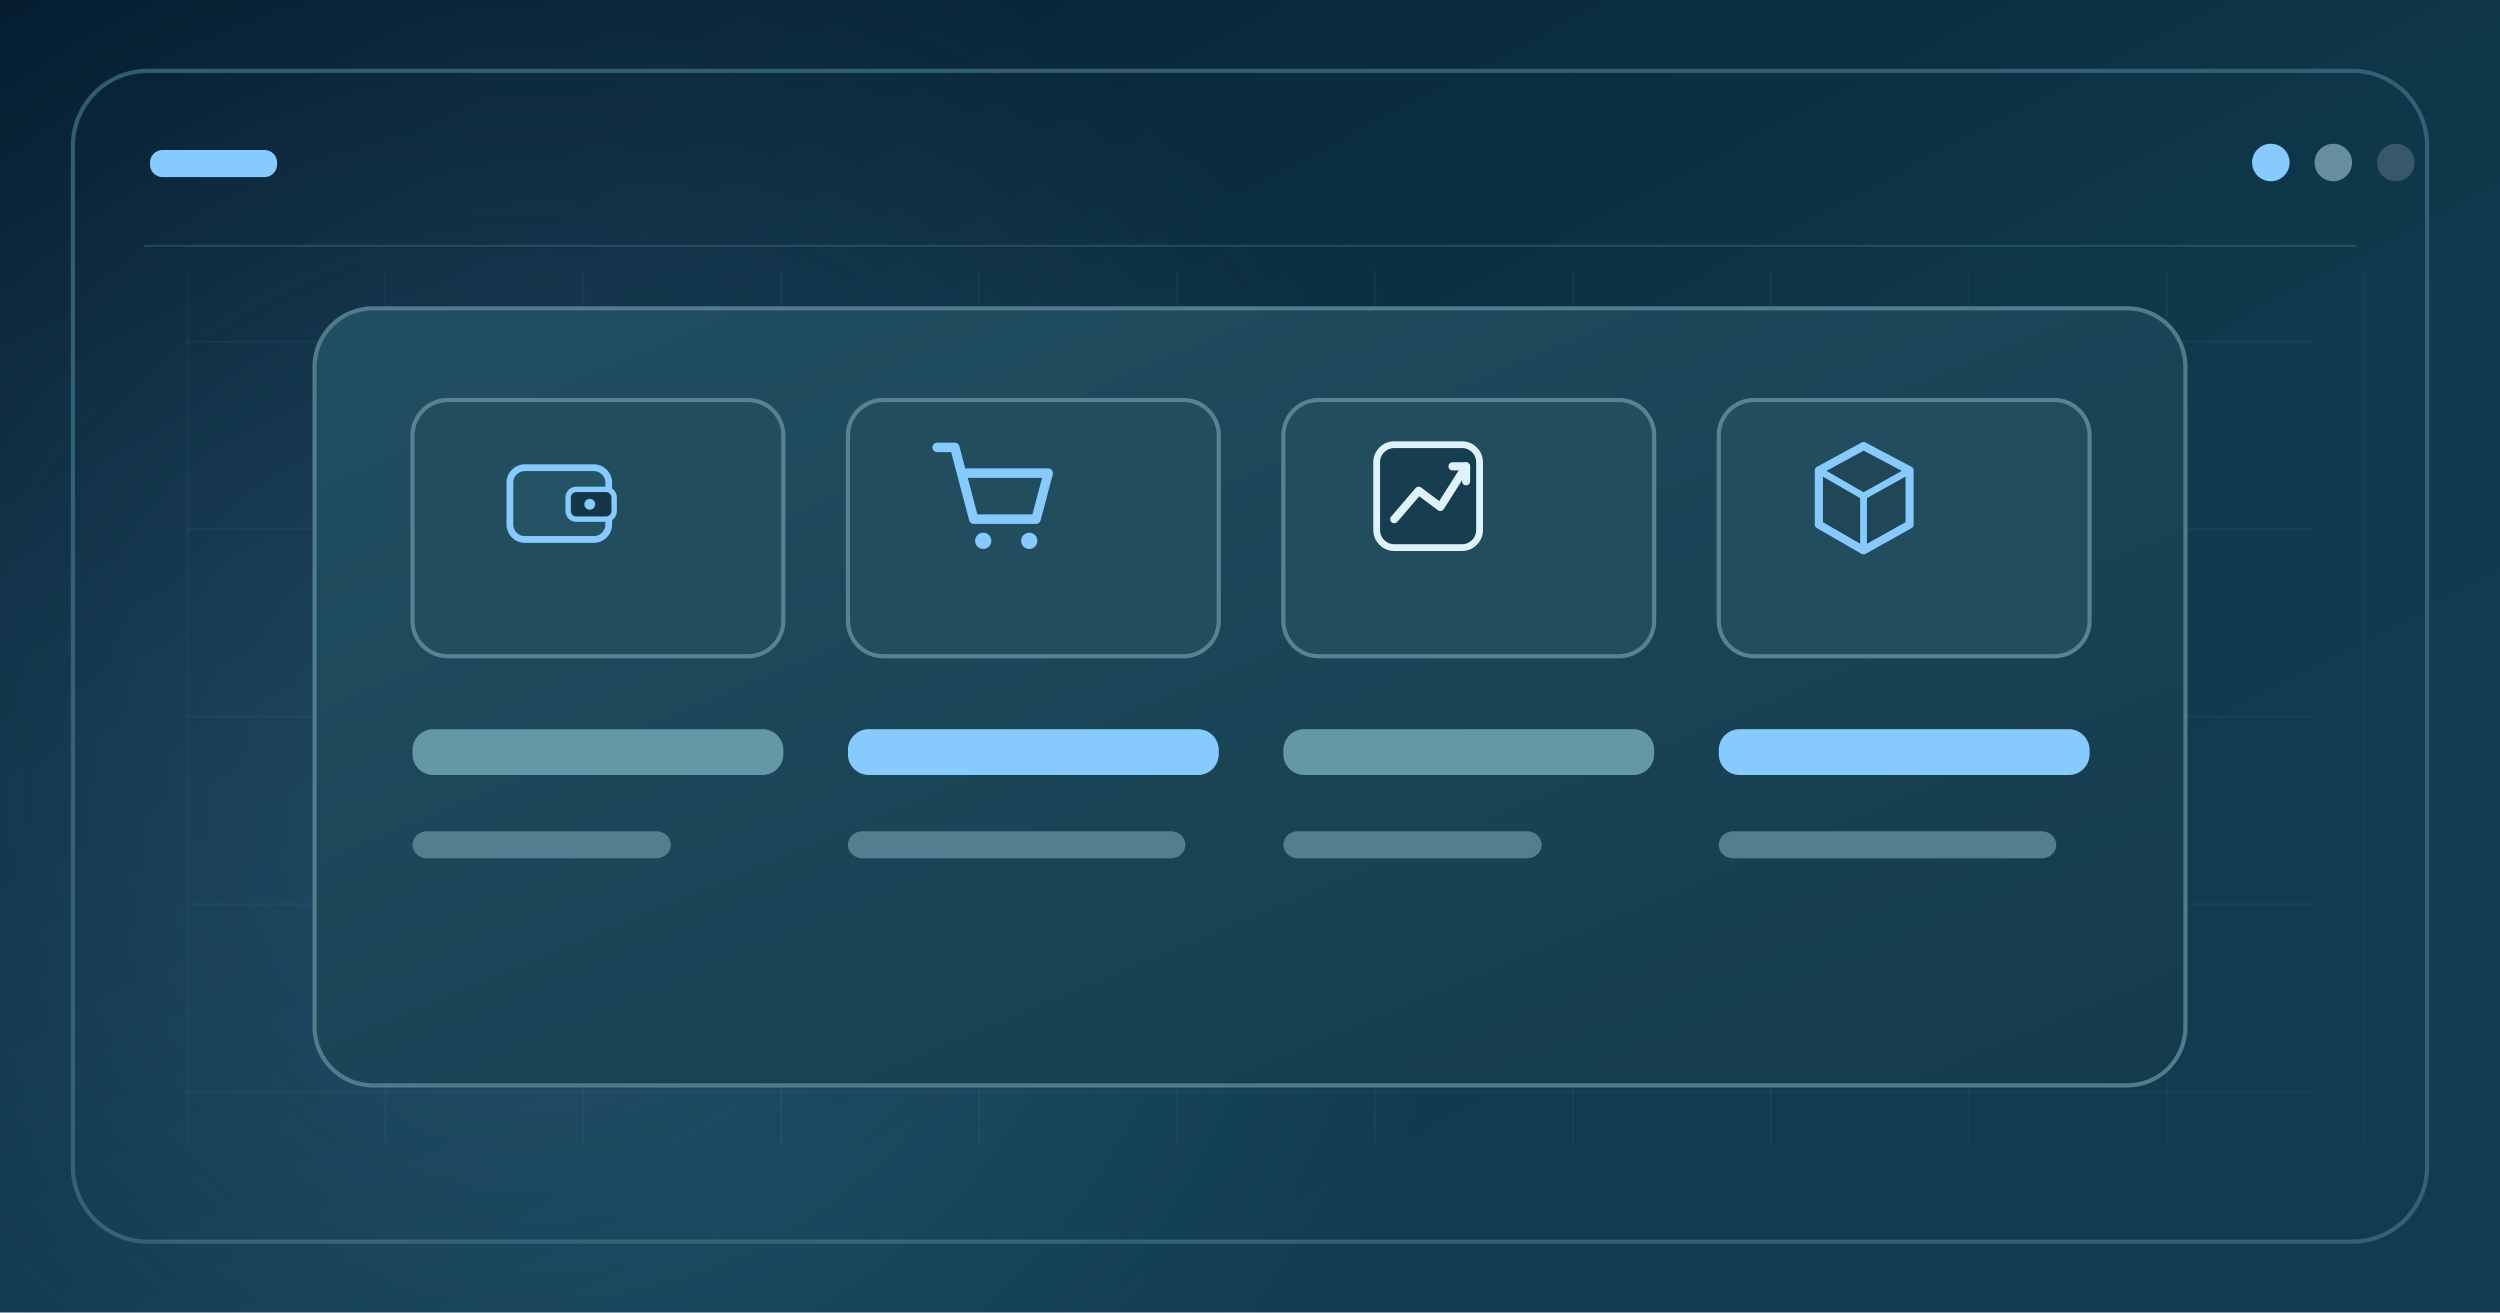
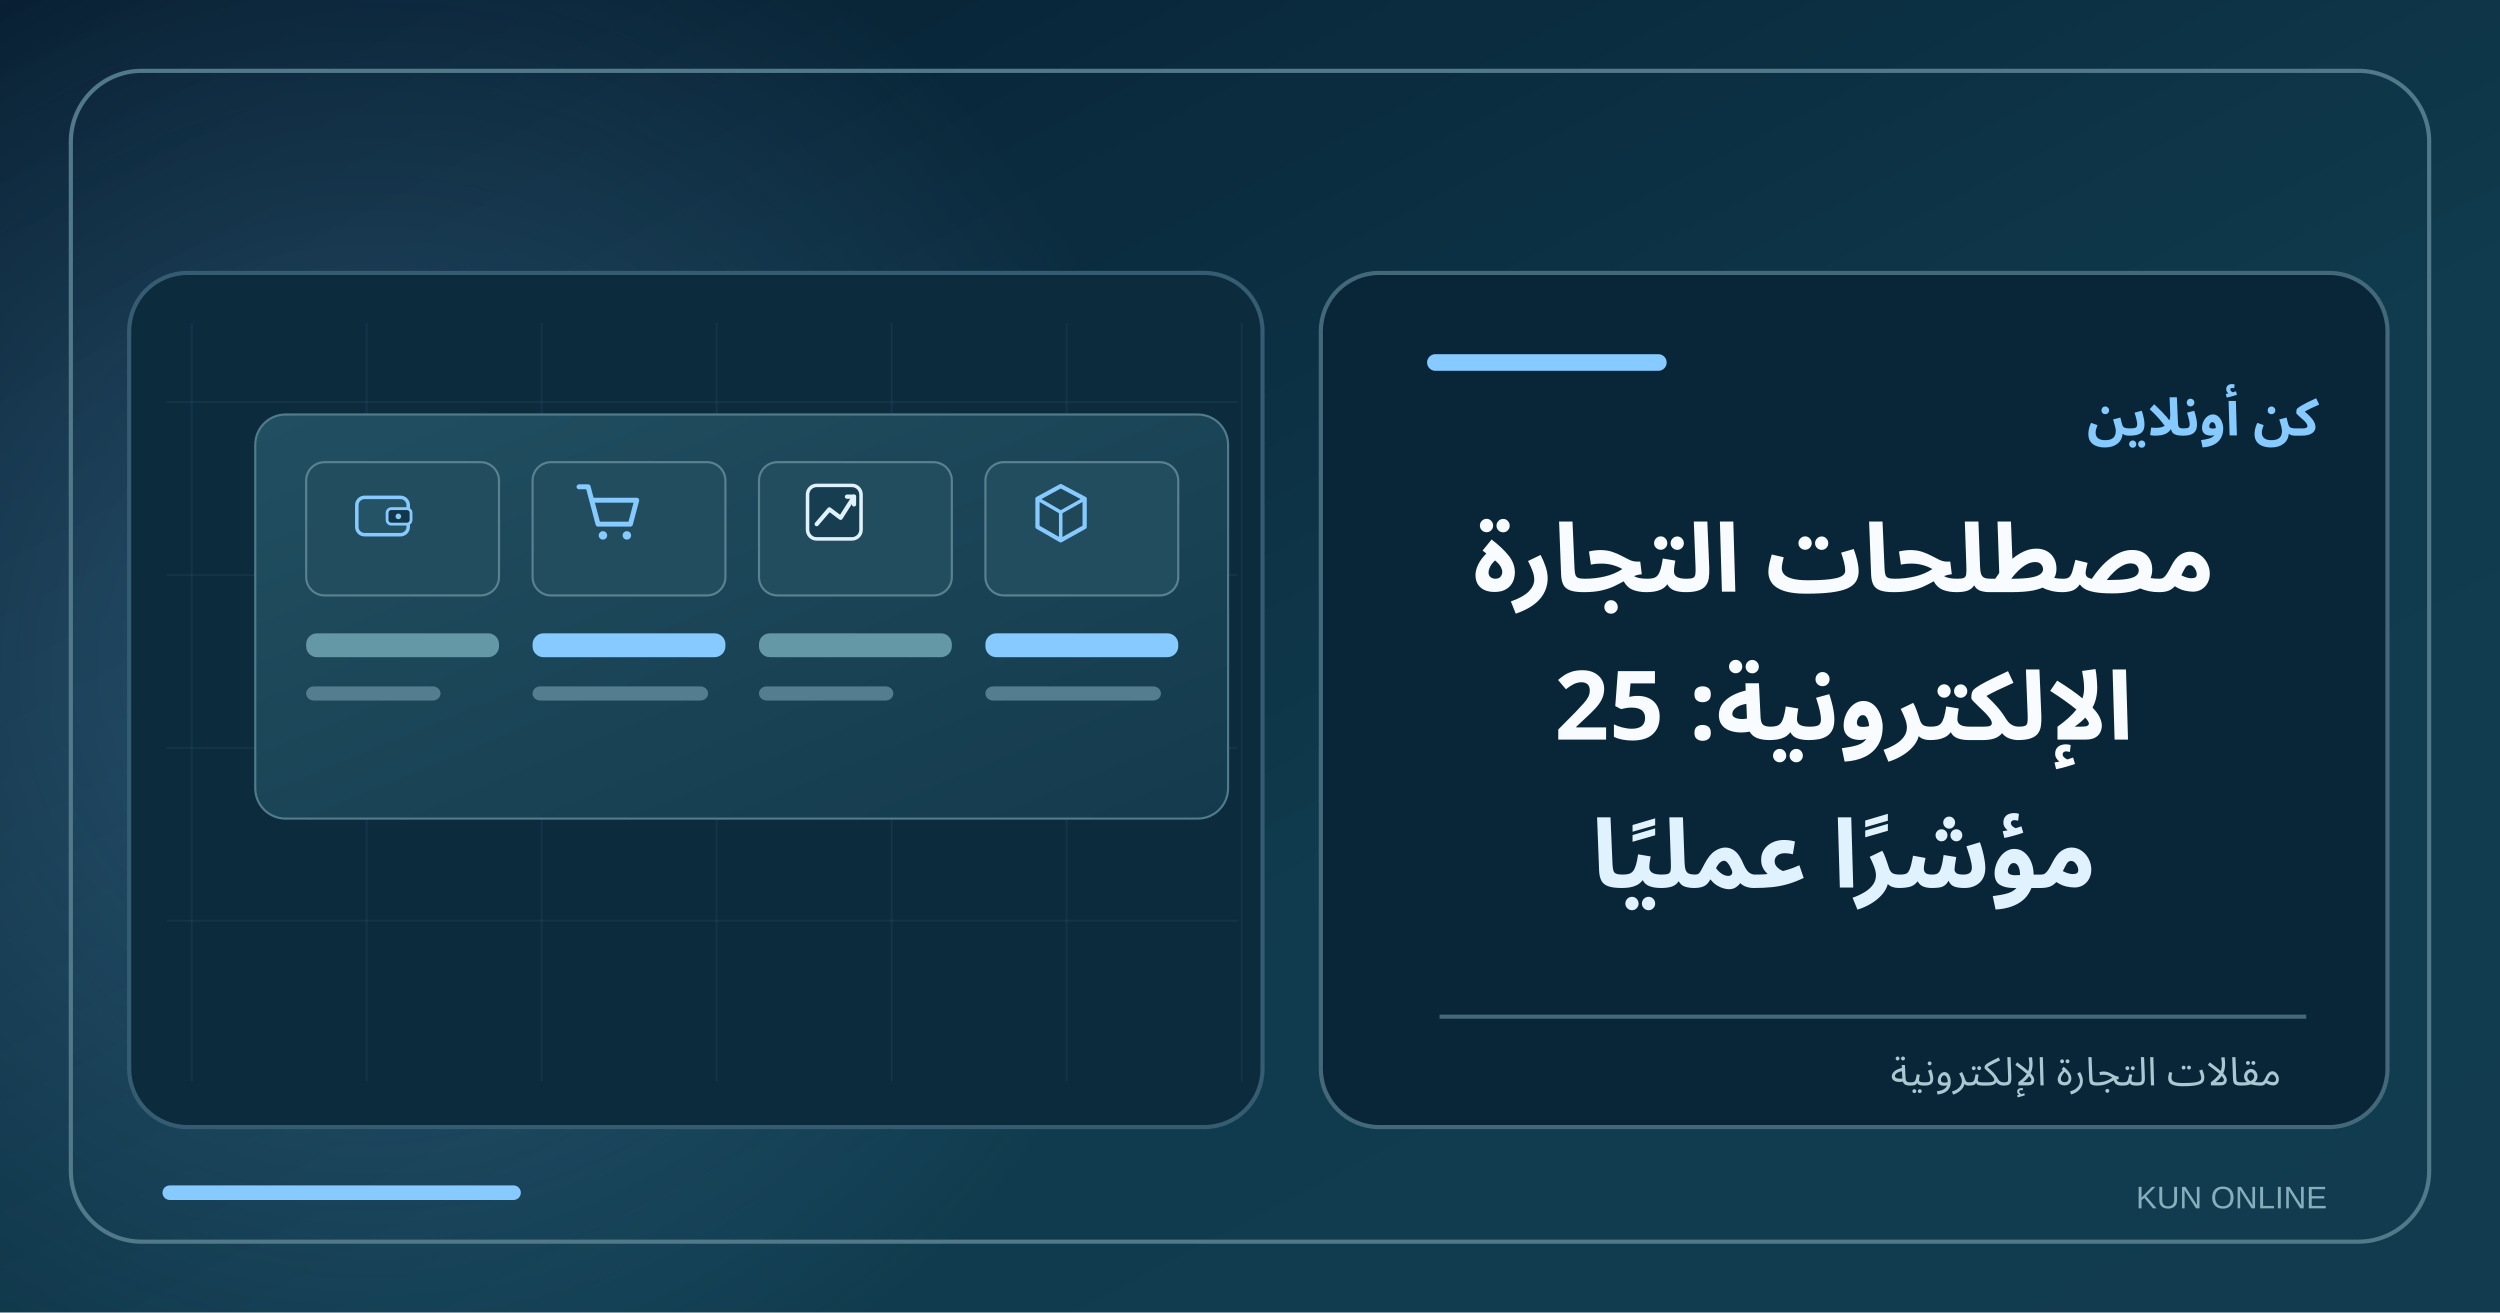
<svg xmlns="http://www.w3.org/2000/svg" width="1200" height="630" viewBox="0 0 1200 630" role="img" aria-labelledby="title desc">
  <defs>
    <linearGradient id="back" x1="0" y1="0" x2="1" y2="1">
      <stop stop-color="#061d30" />
      <stop offset=".62" stop-color="#103b4e" />
      <stop offset="1" stop-color="#123b50" />
    </linearGradient>
    <linearGradient id="glass" x1="0" y1="0" x2="1" y2="1">
      <stop stop-color="#214f61" />
      <stop offset="1" stop-color="#143a4d" />
    </linearGradient>
    <radialGradient id="bloom">
-       <stop stop-color="#87caff" stop-opacity=".18" />
+       <stop stop-color="#87caff" stop-opacity=".24" />
      <stop offset="1" stop-color="#87caff" stop-opacity="0" />
    </radialGradient>
  </defs>
  <rect width="1200" height="630" fill="url(#back)" />
-   <circle cx="260" cy="390" r="450" fill="url(#bloom)" />
-   <rect x="35" y="34" width="1130" height="562" rx="36" fill="none" stroke="#3f6f81" stroke-width="2" opacity=".75" />
-   <path d="M69 118H1131" stroke="#4c7f8b" stroke-width="1" opacity=".34" />
-   <rect x="72" y="72" width="61" height="13" rx="6" fill="#87caff" />
-   <circle cx="1090" cy="78" r="9" fill="#87caff" />
-   <circle cx="1120" cy="78" r="9" fill="#668e9d" />
-   <circle cx="1150" cy="78" r="9" fill="#38576b" />
+   <circle cx="180" cy="320" r="390" fill="url(#bloom)" />
+   <rect x="34" y="34" width="1132" height="562" rx="34" fill="none" stroke="#51798a" stroke-width="2" />
+   <rect x="62" y="131" width="544" height="410" rx="28" fill="#0c2b3d" stroke="#365c71" stroke-width="2" />
  <g stroke="#508396" stroke-opacity=".10" stroke-width="1">
-     <path d="M90 130V550" />
-     <path d="M185 130V550" />
-     <path d="M280 130V550" />
-     <path d="M375 130V550" />
-     <path d="M470 130V550" />
-     <path d="M565 130V550" />
-     <path d="M660 130V550" />
-     <path d="M755 130V550" />
-     <path d="M850 130V550" />
-     <path d="M945 130V550" />
-     <path d="M1040 130V550" />
-     <path d="M1135 130V550" />
-     <path d="M90 164H1110" />
-     <path d="M90 254H1110" />
-     <path d="M90 344H1110" />
-     <path d="M90 434H1110" />
-     <path d="M90 524H1110" />
+     <path d="M92 155V519" />
+     <path d="M176 155V519" />
+     <path d="M260 155V519" />
+     <path d="M344 155V519" />
+     <path d="M428 155V519" />
+     <path d="M512 155V519" />
+     <path d="M596 155V519" />
+     <path d="M80 193H594" />
+     <path d="M80 276H594" />
+     <path d="M80 359H594" />
+     <path d="M80 442H594" />
  </g>
-   <rect x="151" y="148" width="898" height="373" rx="28" fill="url(#glass)" stroke="#517b8a" stroke-width="2" />
-   <rect x="198" y="192" width="178" height="123" rx="17" fill="#214d5e" stroke="#5a8190" stroke-width="2" />
-   <g transform="translate(235 205) scale(0.65)">
-     <rect x="15" y="30" width="73" height="53" rx="11" fill="#235365" stroke="#87caff" stroke-width="5" />
-     <rect x="58" y="46" width="34" height="22" rx="6" fill="#133649" stroke="#87caff" stroke-width="4" />
-     <circle cx="74" cy="57" r="4" fill="#87caff" stroke="none" stroke-width="0" />
+   <g id="topic-illustration" transform="translate(44 122) scale(.52)">
+     <rect x="151" y="148" width="898" height="373" rx="28" fill="url(#glass)" stroke="#517b8a" stroke-width="2" />
+     <rect x="198" y="192" width="178" height="123" rx="17" fill="#214d5e" stroke="#5a8190" stroke-width="2" />
+     <g transform="translate(235 205) scale(0.65)">
+       <rect x="15" y="30" width="73" height="53" rx="11" fill="#235365" stroke="#87caff" stroke-width="5" />
+       <rect x="58" y="46" width="34" height="22" rx="6" fill="#133649" stroke="#87caff" stroke-width="4" />
+       <circle cx="74" cy="57" r="4" fill="#87caff" stroke="none" stroke-width="0" />
+     </g>
+     <rect x="407" y="192" width="178" height="123" rx="17" fill="#214d5e" stroke="#5a8190" stroke-width="2" />
+     <g transform="translate(444 205) scale(0.65)">
+       <path d="M9 15H22L36 68H82L91 34H29" fill="none" stroke="#87caff" stroke-width="7" stroke-linecap="round" stroke-linejoin="round" />
+       <circle cx="43" cy="84" r="6" fill="#87caff" stroke="none" stroke-width="0" />
+       <circle cx="77" cy="84" r="6" fill="#87caff" stroke="none" stroke-width="0" />
+     </g>
+     <rect x="616" y="192" width="178" height="123" rx="17" fill="#214d5e" stroke="#5a8190" stroke-width="2" />
+     <g transform="translate(653 205) scale(0.65)">
+       <rect x="12" y="13" width="76" height="76" rx="13" fill="#163e50" stroke="#e1f2ff" stroke-width="5" />
+       <path d="M25 68L43 47L59 59L78 29" fill="none" stroke="#e1f2ff" stroke-width="6" stroke-linecap="round" stroke-linejoin="round" />
+       <path d="M68 29H78V40" fill="none" stroke="#e1f2ff" stroke-width="6" stroke-linecap="round" stroke-linejoin="round" />
+     </g>
+     <rect x="825" y="192" width="178" height="123" rx="17" fill="#214d5e" stroke="#5a8190" stroke-width="2" />
+     <g transform="translate(862 205) scale(0.65)">
+       <path d="M17 32L50 14L84 32V72L50 91L17 72Z" fill="#204757" stroke="#87caff" stroke-width="6" stroke-linecap="round" stroke-linejoin="round" />
+       <path d="M17 32L50 51L84 32M50 51V91" fill="none" stroke="#87caff" stroke-width="5" stroke-linecap="round" stroke-linejoin="round" />
+     </g>
+     <rect x="198" y="350" width="178" height="22" rx="10" fill="#6598a7" stroke="none" stroke-width="0" />
+     <rect x="198" y="399" width="124" height="13" rx="7" fill="#547e90" stroke="none" stroke-width="0" />
+     <rect x="407" y="350" width="178" height="22" rx="10" fill="#87caff" stroke="none" stroke-width="0" />
+     <rect x="407" y="399" width="162" height="13" rx="7" fill="#547e90" stroke="none" stroke-width="0" />
+     <rect x="616" y="350" width="178" height="22" rx="10" fill="#6598a7" stroke="none" stroke-width="0" />
+     <rect x="616" y="399" width="124" height="13" rx="7" fill="#547e90" stroke="none" stroke-width="0" />
+     <rect x="825" y="350" width="178" height="22" rx="10" fill="#87caff" stroke="none" stroke-width="0" />
+     <rect x="825" y="399" width="162" height="13" rx="7" fill="#547e90" stroke="none" stroke-width="0" />
  </g>
-   <rect x="407" y="192" width="178" height="123" rx="17" fill="#214d5e" stroke="#5a8190" stroke-width="2" />
-   <g transform="translate(444 205) scale(0.65)">
-     <path d="M9 15H22L36 68H82L91 34H29" fill="none" stroke="#87caff" stroke-width="7" stroke-linecap="round" stroke-linejoin="round" />
-     <circle cx="43" cy="84" r="6" fill="#87caff" stroke="none" stroke-width="0" />
-     <circle cx="77" cy="84" r="6" fill="#87caff" stroke="none" stroke-width="0" />
+   <rect x="634" y="131" width="512" height="410" rx="28" fill="#092639" stroke="#436879" stroke-width="2" />
+   <rect x="685" y="170" width="115" height="8" rx="4" fill="#87caff" />
+   <text x="1113" y="209" direction="rtl" text-anchor="start" font-family="Cairo,Tajawal,Noto Sans Arabic,Segoe UI,Arial,sans-serif" font-size="25" font-weight="700" fill="#87caff">كن أونلاين</text>
+   <g id="article-title">
+     <text x="885" y="284" text-anchor="middle" direction="rtl" unicode-bidi="plaintext" font-family="Cairo,Tajawal,Noto Sans Arabic,Segoe UI,Arial,sans-serif" font-size="46" font-weight="700" letter-spacing="0" fill="#f8fbff">مصطلحات التجارة</text>
+     <text x="885" y="355" text-anchor="middle" direction="rtl" unicode-bidi="plaintext" font-family="Cairo,Tajawal,Noto Sans Arabic,Segoe UI,Arial,sans-serif" font-size="46" font-weight="700" letter-spacing="0" fill="#f8fbff">الإلكترونية: 25</text>
+     <text x="885" y="426" text-anchor="middle" direction="rtl" unicode-bidi="plaintext" font-family="Cairo,Tajawal,Noto Sans Arabic,Segoe UI,Arial,sans-serif" font-size="46" font-weight="700" letter-spacing="0" fill="#e1f2ff">مؤشرًا عمليًا</text>
  </g>
-   <rect x="616" y="192" width="178" height="123" rx="17" fill="#214d5e" stroke="#5a8190" stroke-width="2" />
-   <g transform="translate(653 205) scale(0.65)">
-     <rect x="12" y="13" width="76" height="76" rx="13" fill="#163e50" stroke="#e1f2ff" stroke-width="5" />
-     <path d="M25 68L43 47L59 59L78 29" fill="none" stroke="#e1f2ff" stroke-width="6" stroke-linecap="round" stroke-linejoin="round" />
-     <path d="M68 29H78V40" fill="none" stroke="#e1f2ff" stroke-width="6" stroke-linecap="round" stroke-linejoin="round" />
-   </g>
-   <rect x="825" y="192" width="178" height="123" rx="17" fill="#214d5e" stroke="#5a8190" stroke-width="2" />
-   <g transform="translate(862 205) scale(0.65)">
-     <path d="M17 32L50 14L84 32V72L50 91L17 72Z" fill="#204757" stroke="#87caff" stroke-width="6" stroke-linecap="round" stroke-linejoin="round" />
-     <path d="M17 32L50 51L84 32M50 51V91" fill="none" stroke="#87caff" stroke-width="5" stroke-linecap="round" stroke-linejoin="round" />
-   </g>
-   <rect x="198" y="350" width="178" height="22" rx="10" fill="#6598a7" stroke="none" stroke-width="0" />
-   <rect x="198" y="399" width="124" height="13" rx="7" fill="#547e90" stroke="none" stroke-width="0" />
-   <rect x="407" y="350" width="178" height="22" rx="10" fill="#87caff" stroke="none" stroke-width="0" />
-   <rect x="407" y="399" width="162" height="13" rx="7" fill="#547e90" stroke="none" stroke-width="0" />
-   <rect x="616" y="350" width="178" height="22" rx="10" fill="#6598a7" stroke="none" stroke-width="0" />
-   <rect x="616" y="399" width="124" height="13" rx="7" fill="#547e90" stroke="none" stroke-width="0" />
-   <rect x="825" y="350" width="178" height="22" rx="10" fill="#87caff" stroke="none" stroke-width="0" />
-   <rect x="825" y="399" width="162" height="13" rx="7" fill="#547e90" stroke="none" stroke-width="0" />
+   <path d="M691 488H1107" stroke="#426979" stroke-width="2" />
+   <text x="1095" y="521" direction="rtl" text-anchor="start" font-family="Cairo,Tajawal,Noto Sans Arabic,Segoe UI,Arial,sans-serif" font-size="19" fill="#a9c8d2">مقالات التجارة الإلكترونية</text>
+   <rect x="78" y="569" width="172" height="7" rx="3.5" fill="#87caff" />
+   <text x="1117" y="580" direction="rtl" text-anchor="start" font-family="Arial,sans-serif" font-size="15" fill="#87aebc">KUN ONLINE</text>
</svg>
